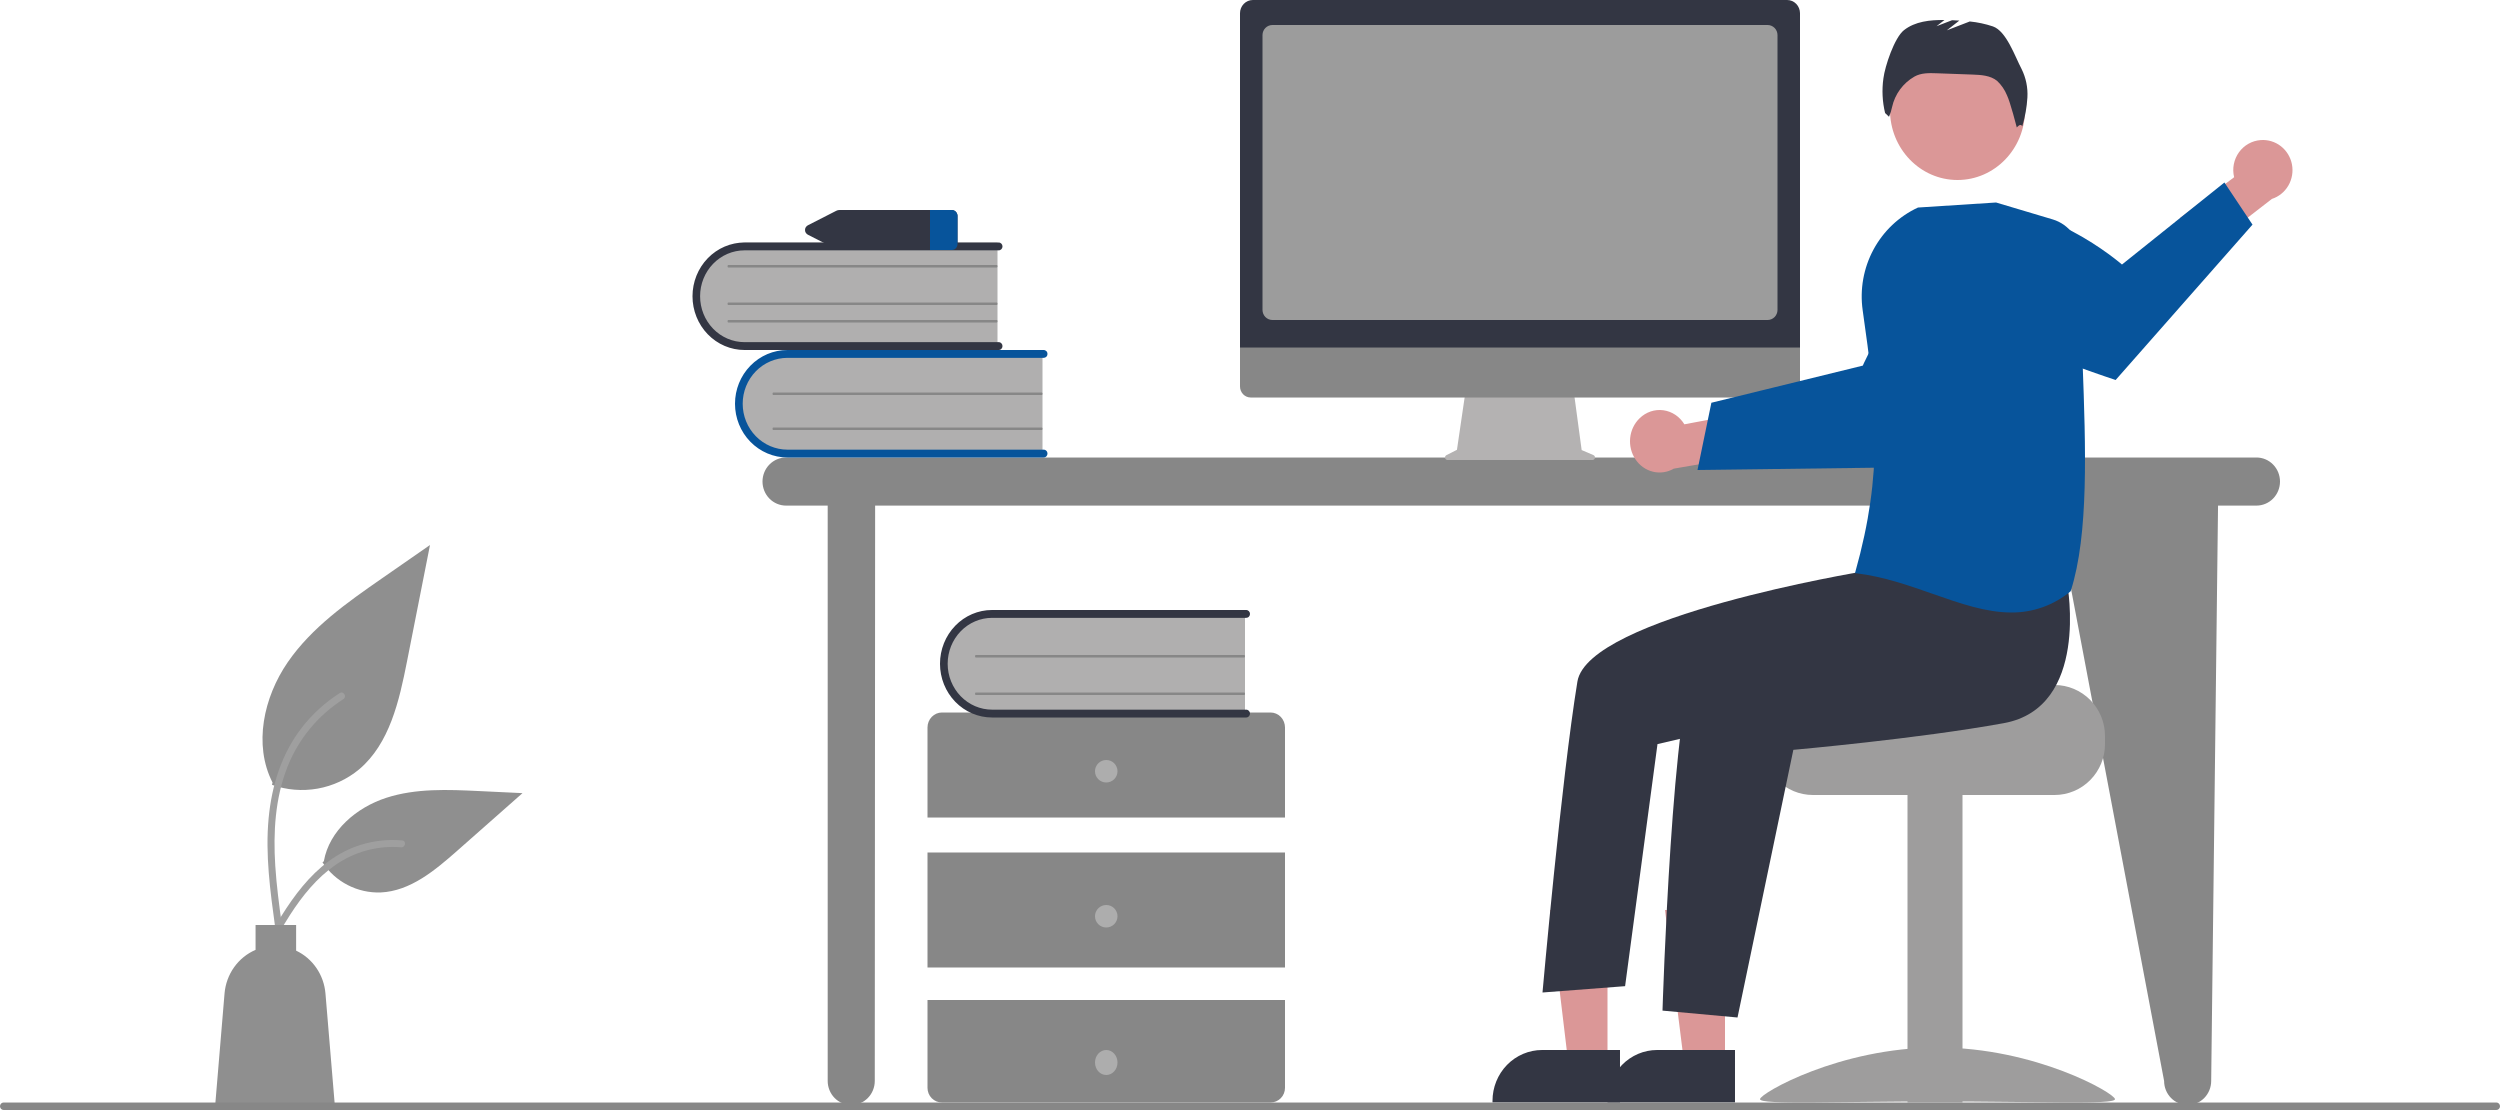
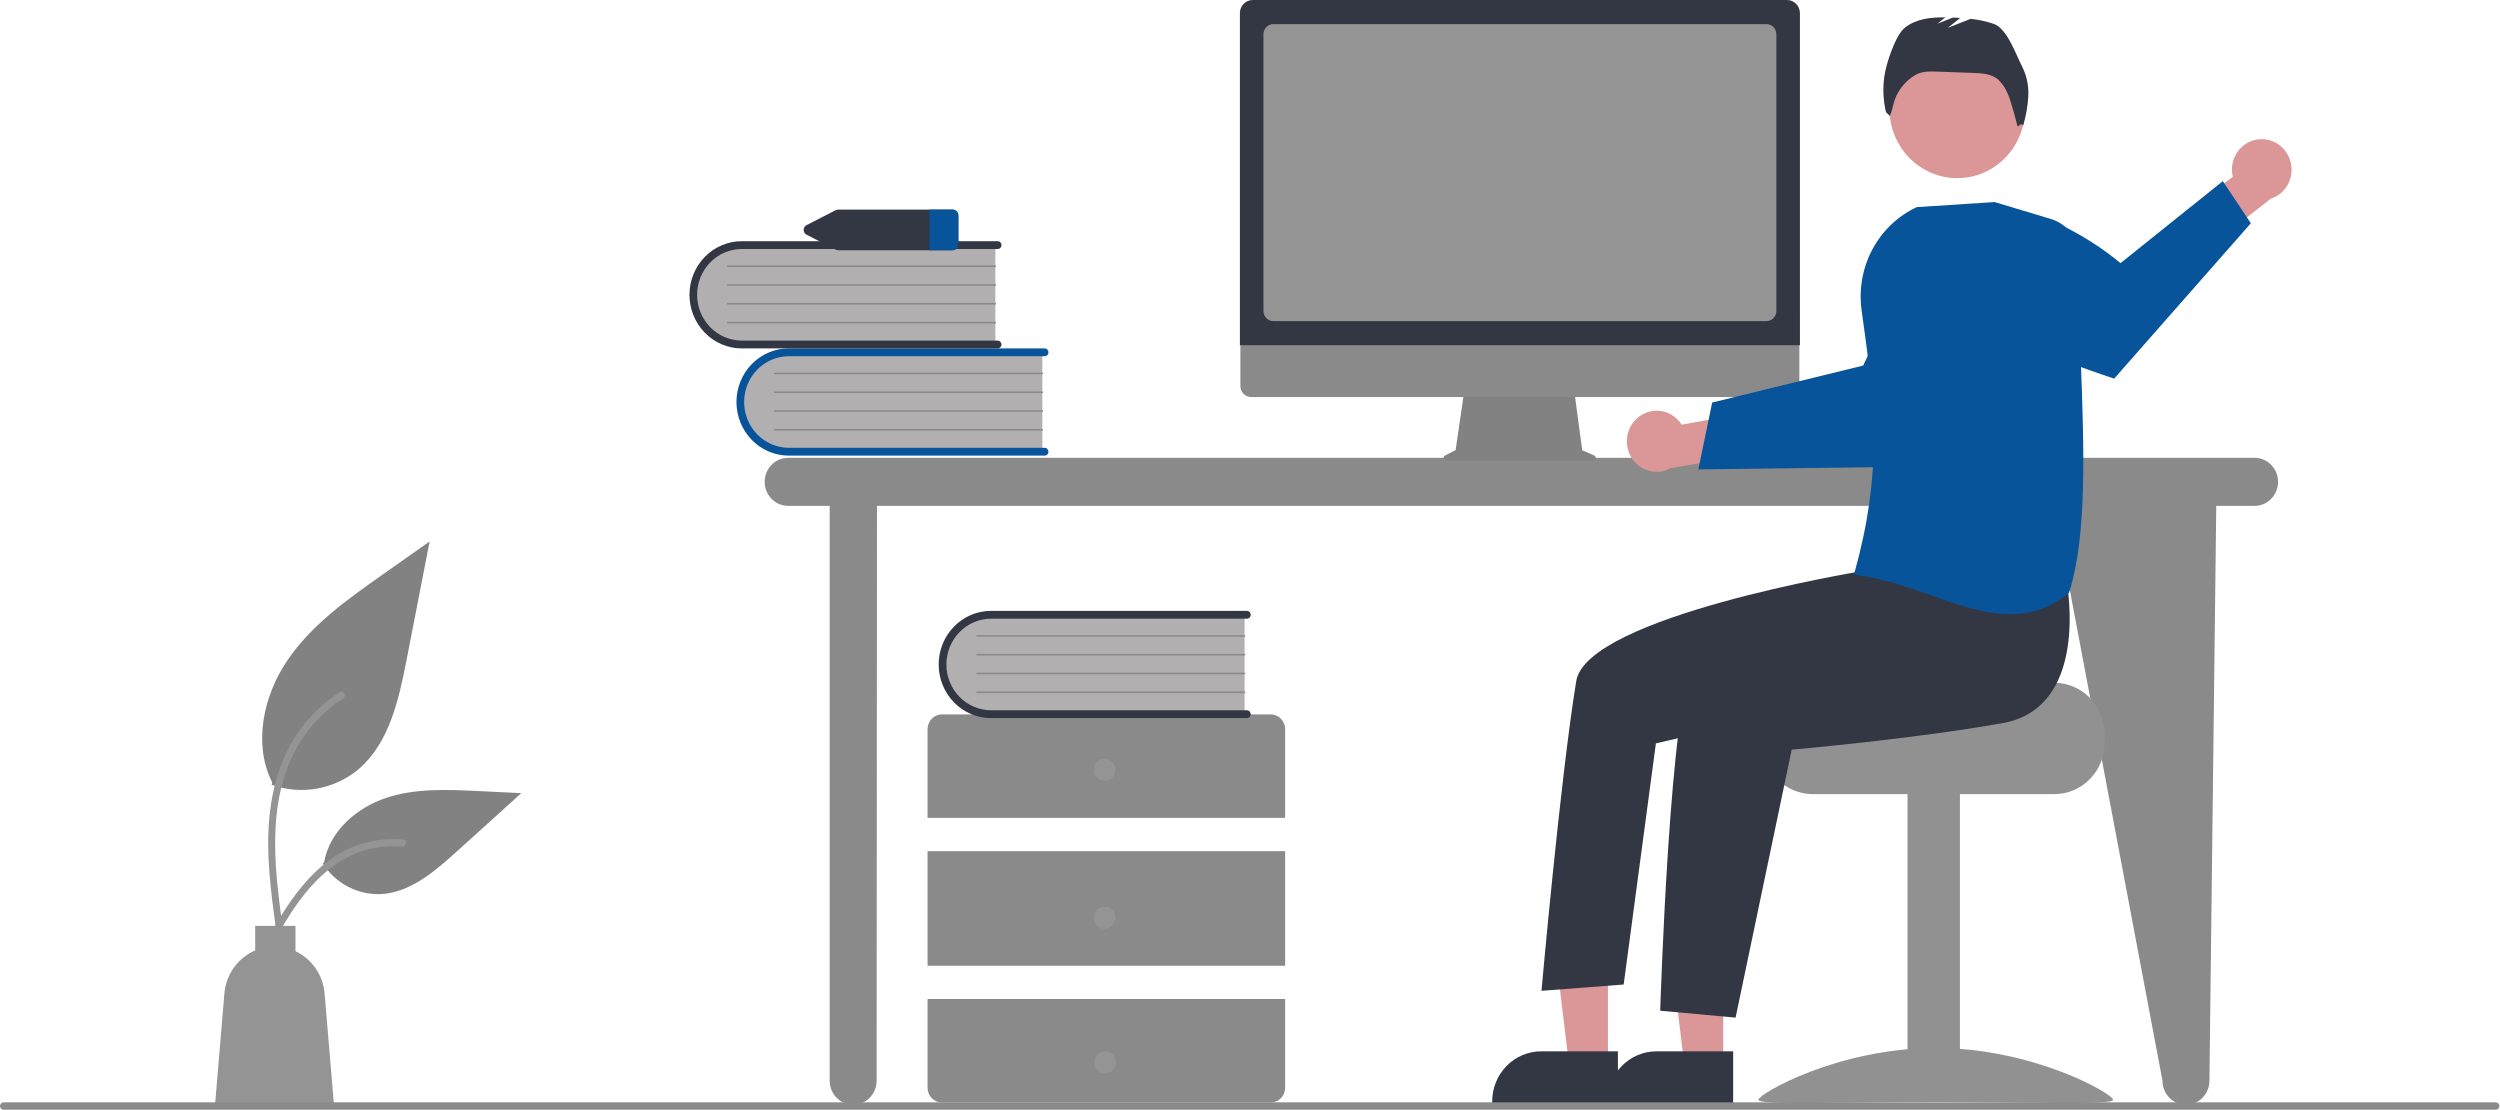
- <svg xmlns="http://www.w3.org/2000/svg" width="1000" height="444" viewBox="0 0 1000 444" fill="none">
-   <path d="M902.583 183H314.416C311.919 183 309.524 184.014 307.758 185.818C305.992 187.622 305 190.069 305 192.62C305 195.171 305.992 197.618 307.758 199.422C309.524 201.226 311.919 202.24 314.416 202.24H331.076V432.38C331.076 434.931 332.069 437.378 333.834 439.182C335.6 440.986 337.995 442 340.493 442C342.99 442 345.385 440.986 347.151 439.182C348.917 437.378 349.909 434.931 349.909 432.38L350.052 202.24H822.116L865.642 432.38C865.642 434.931 866.634 437.378 868.4 439.182C870.166 440.986 872.561 442 875.058 442C877.556 442 879.951 440.986 881.717 439.182C883.483 437.378 884.475 434.931 884.475 432.38L887.215 202.24H902.583C905.081 202.24 907.476 201.226 909.242 199.422C911.008 197.618 912 195.171 912 192.62C912 190.069 911.008 187.622 909.242 185.818C907.476 184.014 905.081 183 902.583 183V183Z" fill="#878787" />
-   <path d="M417 141.012V180.988H316.721C314.093 181.079 311.473 180.653 309.01 179.733C306.546 178.812 304.289 177.417 302.366 175.625C300.443 173.834 298.892 171.682 297.802 169.291C296.712 166.901 296.104 164.32 296.012 161.695C295.921 159.071 296.348 156.453 297.269 153.993C298.19 151.533 299.588 149.279 301.381 147.358C303.175 145.437 305.33 143.889 307.723 142.8C310.116 141.711 312.701 141.103 315.329 141.012C315.793 140.996 316.257 140.996 316.721 141.012L417 141.012Z" fill="#B0AFAF" />
-   <path d="M418.996 181.431C418.996 181.847 418.834 182.246 418.547 182.54C418.26 182.834 417.87 183 417.464 183H314.974C309.41 182.996 304.075 180.729 300.142 176.697C296.209 172.666 294 167.2 294 161.5C294 155.8 296.209 150.334 300.142 146.303C304.075 142.271 309.41 140.004 314.974 140H417.464C417.666 139.999 417.865 140.04 418.051 140.118C418.238 140.197 418.407 140.312 418.55 140.458C418.693 140.604 418.806 140.777 418.883 140.968C418.96 141.159 419 141.363 419 141.569C419 141.776 418.96 141.98 418.883 142.171C418.806 142.362 418.693 142.535 418.55 142.681C418.407 142.826 418.238 142.942 418.051 143.02C417.865 143.099 417.666 143.139 417.464 143.139H314.974C310.225 143.146 305.672 145.084 302.317 148.526C298.961 151.969 297.076 156.635 297.076 161.5C297.076 166.365 298.961 171.031 302.317 174.474C305.672 177.916 310.225 179.854 314.974 179.861H417.464C417.87 179.861 418.26 180.027 418.547 180.321C418.834 180.615 418.996 181.015 418.996 181.431V181.431Z" fill="#07549B" />
-   <path d="M416.696 158H309.308C309.227 158.001 309.149 157.949 309.091 157.856C309.034 157.763 309.001 157.637 309 157.505C308.999 157.372 309.031 157.245 309.087 157.15C309.144 157.056 309.222 157.002 309.303 157H416.696C416.777 157.001 416.854 157.055 416.911 157.148C416.968 157.242 417 157.368 417 157.5C417 157.632 416.968 157.758 416.911 157.852C416.854 157.945 416.777 157.999 416.696 158Z" fill="#878787" />
-   <path d="M416.696 172H309.308C309.227 172.001 309.149 171.949 309.091 171.856C309.034 171.763 309.001 171.637 309 171.505C308.999 171.372 309.031 171.245 309.087 171.15C309.144 171.056 309.222 171.002 309.303 171H416.696C416.777 171.001 416.854 171.055 416.911 171.148C416.968 171.242 417 171.368 417 171.5C417 171.632 416.968 171.758 416.911 171.852C416.854 171.945 416.777 171.999 416.696 172Z" fill="#878787" />
-   <path d="M399 97.013V138.987H299.55C294.286 139.181 289.165 137.155 285.313 133.357C281.462 129.558 279.195 124.296 279.012 118.73C278.829 113.164 280.744 107.749 284.337 103.676C287.93 99.603 292.905 97.206 298.169 97.013C298.629 96.996 299.089 96.996 299.55 97.013H399Z" fill="#B0AFAF" />
-   <path d="M401 138.431C401 138.847 400.84 139.246 400.555 139.54C400.27 139.834 399.883 140 399.48 140H297.819C292.297 140 287.002 137.735 283.098 133.703C279.193 129.671 277 124.202 277 118.5C277 112.798 279.193 107.329 283.098 103.297C287.002 99.265 292.297 97 297.819 97H399.48C399.68 97 399.878 97.041 400.062 97.12C400.246 97.198 400.414 97.314 400.555 97.46C400.696 97.605 400.808 97.778 400.884 97.969C400.961 98.159 401 98.363 401 98.569C401 98.775 400.961 98.98 400.884 99.17C400.808 99.36 400.696 99.533 400.555 99.679C400.414 99.825 400.246 99.94 400.062 100.019C399.878 100.098 399.68 100.139 399.48 100.139H297.819C293.103 100.139 288.581 102.073 285.247 105.517C281.912 108.96 280.039 113.63 280.039 118.5C280.039 123.37 281.912 128.04 285.247 131.483C288.581 134.927 293.103 136.861 297.819 136.861H399.48C399.883 136.862 400.27 137.027 400.555 137.321C400.84 137.615 401 138.014 401 138.431Z" fill="#333643" />
-   <path d="M398.696 107H291.308C291.227 107.001 291.149 106.949 291.091 106.856C291.034 106.763 291.001 106.637 291 106.505C290.999 106.372 291.031 106.245 291.087 106.15C291.144 106.056 291.222 106.002 291.303 106H398.696C398.777 106.001 398.854 106.055 398.911 106.148C398.968 106.242 399 106.368 399 106.5C399 106.632 398.968 106.758 398.911 106.852C398.854 106.945 398.777 106.999 398.696 107V107Z" fill="#878787" />
-   <path d="M398.696 122H291.308C291.227 122.001 291.149 121.949 291.091 121.856C291.034 121.763 291.001 121.637 291 121.505C290.999 121.372 291.031 121.245 291.087 121.15C291.144 121.056 291.222 121.002 291.303 121H398.696C398.777 121.001 398.854 121.055 398.911 121.148C398.968 121.242 399 121.368 399 121.5C399 121.632 398.968 121.758 398.911 121.852C398.854 121.945 398.777 121.999 398.696 122Z" fill="#878787" />
-   <path d="M398.696 129H291.308C291.227 129.001 291.149 128.949 291.091 128.856C291.034 128.763 291.001 128.637 291 128.505C290.999 128.372 291.031 128.245 291.087 128.15C291.144 128.056 291.222 128.002 291.303 128H398.696C398.777 128.001 398.854 128.055 398.911 128.148C398.968 128.242 399 128.368 399 128.5C399 128.632 398.968 128.758 398.911 128.852C398.854 128.945 398.777 128.999 398.696 129V129Z" fill="#878787" />
-   <path d="M514 327V291C514 289.409 513.391 287.883 512.308 286.757C511.224 285.632 509.755 285 508.222 285H376.778C375.245 285 373.776 285.632 372.692 286.757C371.609 287.883 371 289.409 371 291V327H514Z" fill="#878787" />
-   <path d="M514 341H371V387H514V341Z" fill="#878787" />
-   <path d="M371 400V435.143C371 436.696 371.609 438.186 372.692 439.284C373.776 440.383 375.245 441 376.778 441H508.222C509.755 441 511.224 440.383 512.308 439.284C513.391 438.186 514 436.696 514 435.143V400H371Z" fill="#878787" />
-   <path d="M442.5 313C444.985 313 447 310.985 447 308.5C447 306.015 444.985 304 442.5 304C440.015 304 438 306.015 438 308.5C438 310.985 440.015 313 442.5 313Z" fill="#ADADAD" />
-   <path d="M442.5 371C444.985 371 447 368.985 447 366.5C447 364.015 444.985 362 442.5 362C440.015 362 438 364.015 438 366.5C438 368.985 440.015 371 442.5 371Z" fill="#ADADAD" />
-   <path d="M442.5 430C444.985 430 447 427.761 447 425C447 422.239 444.985 420 442.5 420C440.015 420 438 422.239 438 425C438 427.761 440.015 430 442.5 430Z" fill="#ADADAD" />
-   <path d="M498 245.012V284.988H398.539C393.277 285.169 388.159 283.238 384.309 279.621C380.46 276.003 378.195 270.994 378.012 265.696C377.829 260.397 379.742 255.242 383.332 251.363C386.922 247.485 391.894 245.2 397.156 245.012C397.617 244.996 398.078 244.996 398.539 245.012H498Z" fill="#B0AFAF" />
-   <path d="M499.996 285.431C499.996 285.847 499.836 286.246 499.551 286.54C499.266 286.834 498.879 287 498.477 287H396.822C391.302 287.001 386.008 284.739 382.103 280.709C378.199 276.68 376.003 271.214 376 265.513C375.997 259.812 378.186 254.343 382.086 250.309C385.986 246.275 391.277 244.005 396.797 244H498.477C498.676 243.999 498.874 244.04 499.059 244.118C499.244 244.197 499.412 244.312 499.554 244.458C499.695 244.604 499.807 244.777 499.884 244.968C499.961 245.159 500 245.363 500 245.569C500 245.776 499.961 245.98 499.884 246.171C499.807 246.362 499.695 246.535 499.554 246.68C499.412 246.826 499.244 246.942 499.059 247.02C498.874 247.099 498.676 247.139 498.477 247.139H396.822C392.111 247.145 387.595 249.082 384.266 252.525C380.937 255.968 379.067 260.634 379.067 265.5C379.067 270.366 380.937 275.032 384.266 278.475C387.595 281.918 392.111 283.855 396.822 283.861H498.477C498.879 283.861 499.266 284.027 499.551 284.321C499.836 284.615 499.996 285.014 499.996 285.431V285.431Z" fill="#333643" />
-   <path d="M497.696 263H390.308C390.227 263.001 390.149 262.949 390.091 262.856C390.034 262.763 390.001 262.637 390 262.505C389.999 262.372 390.031 262.245 390.087 262.15C390.144 262.056 390.222 262.002 390.303 262H497.696C497.777 262.001 497.854 262.055 497.911 262.148C497.968 262.242 498 262.368 498 262.5C498 262.632 497.968 262.758 497.911 262.852C497.854 262.945 497.777 262.999 497.696 263H497.696Z" fill="#878787" />
-   <path d="M497.696 278H390.308C390.227 278.001 390.149 277.949 390.091 277.856C390.034 277.763 390.001 277.637 390 277.505C389.999 277.372 390.031 277.245 390.087 277.15C390.144 277.056 390.222 277.002 390.303 277H497.696C497.777 277.001 497.854 277.055 497.911 277.148C497.968 277.242 498 277.368 498 277.5C498 277.632 497.968 277.758 497.911 277.852C497.854 277.945 497.777 277.999 497.696 278H497.696Z" fill="#878787" />
-   <path d="M380.521 84.004H335.772C335.347 84.004 334.928 84.103 334.548 84.295L323.253 90.066C322.881 90.228 322.564 90.497 322.342 90.841C322.119 91.185 322 91.588 322 92C322 92.412 322.119 92.815 322.342 93.159C322.564 93.503 322.881 93.772 323.253 93.934L334.548 99.705C334.928 99.897 335.347 99.996 335.772 99.996H380.521C381.138 100.032 381.744 99.819 382.208 99.403C382.672 98.987 382.956 98.401 383 97.772V86.228C382.956 85.599 382.672 85.013 382.208 84.597C381.744 84.181 381.138 83.968 380.521 84.004V84.004Z" fill="#333643" />
-   <path d="M383 86.228V97.772C382.958 98.401 382.683 98.987 382.235 99.403C381.788 99.819 381.203 100.032 380.607 99.996H372V84.004H380.607C381.203 83.968 381.788 84.181 382.235 84.597C382.683 85.013 382.958 85.599 383 86.228V86.228Z" fill="#07549B" />
-   <path d="M108.807 313.94C114.652 316.013 120.929 316.533 127.032 315.448C133.134 314.364 138.857 311.712 143.649 307.748C155.852 297.415 159.678 280.39 162.792 264.626C165.861 249.084 168.931 233.542 172 218L152.721 231.392C138.857 241.023 124.681 250.962 115.082 264.912C105.482 278.862 101.292 297.905 109.005 312.999" fill="#8F8F8F" />
-   <path d="M110.074 370.966C108.101 356.502 106.071 341.853 107.456 327.233C108.685 314.25 112.621 301.569 120.635 291.171C124.889 285.663 130.065 280.943 135.93 277.224C137.46 276.253 138.868 278.692 137.345 279.659C127.196 286.114 119.346 295.645 114.927 306.878C110.046 319.37 109.262 332.987 110.103 346.257C110.612 354.282 111.69 362.255 112.776 370.217C112.862 370.577 112.808 370.956 112.627 371.278C112.445 371.6 112.149 371.841 111.798 371.951C111.439 372.048 111.057 371.999 110.735 371.815C110.412 371.631 110.175 371.326 110.074 370.966L110.074 370.966Z" fill="#9F9F9F" />
-   <path d="M129 344.956C131.525 348.793 134.997 351.915 139.08 354.021C143.163 356.128 147.72 357.148 152.311 356.983C164.112 356.423 173.95 348.19 182.806 340.373L209 317.254L191.664 316.425C179.197 315.829 166.408 315.272 154.533 319.116C142.659 322.959 131.707 332.208 129.536 344.495" fill="#8F8F8F" />
-   <path d="M105.18 379.124C114.444 362.414 125.19 343.843 144.392 337.907C149.731 336.263 155.329 335.673 160.885 336.172C162.636 336.325 162.199 339.077 160.451 338.923C151.138 338.135 141.843 340.642 134.13 346.021C126.709 351.17 120.931 358.329 116.04 365.921C113.044 370.571 110.361 375.418 107.677 380.259C106.819 381.806 104.312 380.689 105.18 379.124L105.18 379.124Z" fill="#9F9F9F" />
-   <path d="M89.815 397.392C90.134 393.595 91.46 389.961 93.648 386.885C95.836 383.809 98.803 381.41 102.225 379.948V370H118.451V380.262C121.705 381.795 124.505 384.188 126.566 387.198C128.628 390.207 129.876 393.724 130.185 397.392L134 443H86L89.815 397.392Z" fill="#8F8F8F" />
-   <path d="M637.386 182.043L632.664 180.025L629.425 156H586.29L582.779 179.927L578.554 182.071C578.352 182.174 578.19 182.343 578.095 182.55C577.999 182.758 577.975 182.993 578.027 183.216C578.079 183.439 578.203 183.638 578.381 183.78C578.558 183.923 578.777 184 579.003 184H636.997C637.228 184 637.453 183.919 637.632 183.77C637.811 183.621 637.934 183.414 637.98 183.183C638.026 182.953 637.992 182.713 637.884 182.506C637.775 182.298 637.599 182.135 637.386 182.043V182.043Z" fill="#B4B2B2" />
-   <path d="M715.741 159H500.26C499.129 158.997 498.046 158.529 497.247 157.698C496.448 156.866 496 155.74 496 154.565V123H720V154.565C720 155.74 719.552 156.866 718.753 157.698C717.954 158.529 716.871 158.997 715.741 159V159Z" fill="#878787" />
-   <path d="M720 139H496V5.292C496.002 3.889 496.543 2.544 497.506 1.552C498.469 0.56 499.775 0.002 501.137 0H714.863C716.225 0.002 717.531 0.56 718.494 1.552C719.457 2.544 719.998 3.889 720 5.292L720 139Z" fill="#333643" />
-   <path d="M707.024 128H508.976C507.922 127.999 506.911 127.574 506.166 126.82C505.42 126.065 505.001 125.042 505 123.974V14.026C505.001 12.959 505.42 11.935 506.166 11.181C506.911 10.426 507.922 10.001 508.976 10H707.024C708.078 10.001 709.089 10.426 709.834 11.181C710.58 11.935 710.999 12.959 711 14.026V123.974C710.999 125.042 710.58 126.065 709.834 126.82C709.089 127.574 708.078 127.999 707.024 128V128Z" fill="#9C9C9C" />
-   <path d="M655.859 167.295C657.122 166.064 658.626 165.139 660.264 164.588C661.903 164.036 663.636 163.87 665.342 164.101C667.047 164.333 668.684 164.956 670.137 165.928C671.59 166.899 672.823 168.195 673.75 169.724L700.218 164.758L707 180.995L669.529 187.454C666.993 188.927 664.032 189.367 661.208 188.69C658.385 188.013 655.894 186.267 654.209 183.782C652.524 181.297 651.761 178.247 652.065 175.208C652.369 172.169 653.719 169.354 655.859 167.295V167.295Z" fill="#DB9797" />
-   <path d="M679 188L706.892 187.643L710.423 187.594L767.171 186.861C767.171 186.861 782.581 171.78 796 156.254L794.119 142.299C792.285 128.604 785.662 116.06 775.484 107C756.265 120.173 745.12 146.247 745.12 146.247L709.934 154.88L706.414 155.743L684.551 161.102L679 188Z" fill="#07549B" />
-   <path d="M821.835 274H769.878C769.878 276.249 713.083 278.074 713.083 278.074C711.83 279.027 710.688 280.12 709.679 281.333C706.647 284.986 704.99 289.603 705 294.37V297.63C705.002 303.032 707.127 308.212 710.908 312.032C714.69 315.851 719.818 317.998 725.165 318H821.835C827.182 317.995 832.308 315.848 836.089 312.028C839.869 308.209 841.995 303.031 842 297.63V294.37C841.993 288.97 839.866 283.793 836.086 279.975C832.305 276.156 827.181 274.008 821.835 274V274Z" fill="#9E9D9D" />
-   <path d="M785 317H763V441H785V317Z" fill="#9E9D9D" />
-   <path d="M704 439.674C704 441.989 735.788 440.569 775 440.569C814.212 440.569 846 441.989 846 439.674C846 437.359 814.212 419 775 419C735.788 419 704 437.359 704 439.674Z" fill="#9E9D9D" />
-   <path d="M689.998 426L673.736 425.999L666 364L690 364.001L689.998 426Z" fill="#DB9797" />
-   <path d="M693.999 441L643 440.998V440.337C643 434.943 645.092 429.771 648.814 425.957C652.537 422.143 657.586 420 662.85 420H662.851L694 420.001L693.999 441Z" fill="#333643" />
-   <path d="M642.998 426L627.414 425.999L620 364L643 364.001L642.998 426Z" fill="#DB9797" />
-   <path d="M647.999 441L597 440.998V440.337C597 434.943 599.092 429.771 602.814 425.957C606.537 422.143 611.586 420 616.85 420H616.851L648 420.001L647.999 441Z" fill="#333643" />
-   <path d="M783 72C797.912 72 810 59.464 810 44C810 28.536 797.912 16 783 16C768.088 16 756 28.536 756 44C756 59.464 768.088 72 783 72Z" fill="#DB9797" />
-   <path d="M826.925 233.797C826.925 233.797 835.98 282.997 801.527 289.262C767.074 295.528 717.339 299.931 717.339 299.931L695.005 407L665 404.247C665 404.247 668.991 275.36 678.804 265.277C688.618 255.193 750.644 225 750.644 225L826.925 233.797Z" fill="#333643" />
-   <path d="M760.306 213L745.088 228.607C745.088 228.607 635.199 246.701 630.96 272.647C624.56 311.819 617 397 617 397L650.039 394.467L662.995 297.639L715.857 285.347L776 251.841L760.306 213Z" fill="#333643" />
-   <path d="M808.645 27.626C805.968 22.552 802.567 12.441 797.164 10.565C794.163 9.566 791.062 8.902 787.917 8.586L778.733 12.134L783.731 8.229C782.758 8.171 781.786 8.124 780.814 8.087L774.617 10.481L777.787 8.004C772.011 7.944 766.048 8.548 761.572 12.08C757.756 15.092 753.975 26.5 753.364 31.336C752.71 35.962 752.939 40.671 754.038 45.212L755.607 46.71C756.156 45.446 756.569 44.126 756.838 42.774C757.401 40.247 758.481 37.865 760.011 35.78C761.54 33.696 763.485 31.954 765.722 30.667L765.807 30.618C768.439 29.13 771.633 29.199 774.651 29.308L788.985 29.826C792.434 29.951 796.147 30.17 798.836 32.343C800.545 33.946 801.888 35.901 802.775 38.075C804.111 40.783 806.721 51 806.721 51C806.721 51 808.198 49.072 808.906 50.507C810.042 46.762 810.732 42.895 810.963 38.987C811.188 35.062 810.39 31.145 808.645 27.626V27.626Z" fill="#333643" />
-   <path d="M904.308 56.032C902.591 56.147 900.919 56.645 899.41 57.49C897.902 58.335 896.594 59.507 895.578 60.924C894.562 62.34 893.863 63.967 893.53 65.689C893.197 67.41 893.239 69.186 893.652 70.889L872 87.172L878.497 103L908.756 79.567C911.518 78.67 913.86 76.772 915.34 74.232C916.82 71.692 917.334 68.686 916.786 65.785C916.238 62.884 914.665 60.289 912.365 58.491C910.065 56.693 907.198 55.818 904.308 56.032V56.032Z" fill="#DB9797" />
-   <path d="M901 89.85L846.256 152C846.256 152 820.077 143.433 799.83 134.145L790.734 105.588C788.622 98.963 787.721 91.997 788.075 85.038C816.143 77.404 848.789 105.811 848.789 105.811L889.767 73L901 89.85Z" fill="#07549B" />
-   <path d="M773.274 237.604C763.493 234.174 753.378 230.627 742.469 229.296L742 229.238L742.129 228.778C753.423 188.526 750.604 162.777 745.07 124.098C743.893 115.755 745.405 107.249 749.381 99.851C753.357 92.452 759.584 86.557 767.131 83.045L767.198 83.014L798.357 81.004L798.428 81L821.09 87.766C824.35 88.746 827.203 90.784 829.213 93.569C831.222 96.353 832.277 99.729 832.216 103.179C831.97 115.9 832.491 130.101 833.042 145.136C834.279 178.867 835.558 213.746 828.302 236.377L828.264 236.496L828.167 236.573C821.496 242.088 813.139 245.068 804.536 244.999C794.365 244.999 783.984 241.359 773.274 237.604Z" fill="#07549B" />
-   <path d="M998.555 444H1.445C1.062 444 0.694 443.842 0.423 443.561C0.152 443.279 0 442.898 0 442.5C0 442.102 0.152 441.721 0.423 441.439C0.694 441.158 1.062 441 1.445 441H998.555C998.938 441 999.306 441.158 999.577 441.439C999.848 441.721 1000 442.102 1000 442.5C1000 442.898 999.848 443.279 999.577 443.561C999.306 443.842 998.938 444 998.555 444Z" fill="#878787" />
+ <svg xmlns="http://www.w3.org/2000/svg" width="1025" height="455" viewBox="0 0 1025 455" fill="none">
+   <path d="M924.377 187.701H323.136C320.583 187.701 318.135 188.739 316.33 190.587C314.525 192.434 313.51 194.94 313.51 197.553C313.51 200.166 314.525 202.672 316.33 204.519C318.135 206.367 320.583 207.405 323.136 207.405H340.167V443.095C340.167 445.708 341.181 448.214 342.986 450.061C344.791 451.909 347.239 452.947 349.792 452.947C352.345 452.947 354.794 451.909 356.599 450.061C358.404 448.214 359.418 445.708 359.418 443.095L359.564 207.405H842.121L886.614 443.095C886.614 445.708 887.628 448.214 889.434 450.061C891.239 451.909 893.687 452.947 896.24 452.947C898.793 452.947 901.241 451.909 903.047 450.061C904.852 448.214 905.866 445.708 905.866 443.095L908.666 207.405H924.377C926.93 207.405 929.378 206.367 931.183 204.519C932.989 202.672 934.003 200.166 934.003 197.553C934.003 194.94 932.989 192.434 931.183 190.587C929.378 188.739 926.93 187.701 924.377 187.701V187.701Z" fill="#8A8A8A" />
+   <path d="M427.353 143.802V185.522H325.228C322.552 185.618 319.883 185.173 317.375 184.212C314.866 183.252 312.567 181.795 310.609 179.926C308.65 178.056 307.071 175.81 305.961 173.316C304.85 170.821 304.231 168.127 304.138 165.388C304.045 162.648 304.48 159.917 305.418 157.35C306.356 154.782 307.779 152.429 309.606 150.425C311.433 148.42 313.627 146.804 316.064 145.668C318.502 144.531 321.134 143.897 323.81 143.802C324.283 143.785 324.755 143.785 325.228 143.802L427.353 143.802Z" fill="#B1AFAF" />
+   <path d="M429.862 185.201C429.862 185.627 429.696 186.035 429.403 186.336C429.109 186.637 428.71 186.806 428.294 186.806H323.409C317.715 186.802 312.256 184.484 308.231 180.362C304.206 176.239 301.945 170.65 301.945 164.822C301.945 158.995 304.206 153.405 308.231 149.283C312.256 145.161 317.715 142.843 323.409 142.839H428.294C428.5 142.838 428.705 142.879 428.895 142.96C429.086 143.04 429.259 143.158 429.405 143.307C429.551 143.456 429.667 143.634 429.746 143.828C429.825 144.023 429.866 144.232 429.866 144.444C429.866 144.655 429.825 144.864 429.746 145.059C429.667 145.254 429.551 145.431 429.405 145.58C429.259 145.729 429.086 145.847 428.895 145.927C428.705 146.008 428.5 146.049 428.294 146.048H323.409C318.549 146.056 313.89 148.037 310.456 151.557C307.022 155.077 305.094 159.848 305.094 164.822C305.094 169.797 307.022 174.568 310.456 178.088C313.89 181.608 318.549 183.589 323.409 183.597H428.294C428.71 183.597 429.109 183.766 429.403 184.067C429.696 184.368 429.862 184.776 429.862 185.201V185.201Z" fill="#07549B" />
+   <path d="M427.353 153.43H317.608C317.525 153.43 317.445 153.397 317.386 153.338C317.327 153.278 317.294 153.197 317.293 153.112C317.292 153.027 317.324 152.945 317.382 152.885C317.44 152.824 317.519 152.789 317.602 152.788H427.353C427.436 152.789 427.515 152.823 427.573 152.883C427.631 152.943 427.664 153.024 427.664 153.109C427.664 153.194 427.631 153.275 427.573 153.335C427.515 153.395 427.436 153.429 427.353 153.43Z" fill="#8A8A8A" />
+   <path d="M427.353 161.132H317.608C317.525 161.132 317.445 161.099 317.386 161.039C317.327 160.98 317.294 160.899 317.293 160.814C317.292 160.729 317.324 160.647 317.382 160.587C317.44 160.526 317.519 160.491 317.602 160.49H427.353C427.436 160.491 427.515 160.525 427.573 160.585C427.631 160.645 427.664 160.726 427.664 160.811C427.664 160.895 427.631 160.977 427.573 161.037C427.515 161.097 427.436 161.131 427.353 161.132Z" fill="#8A8A8A" />
+   <path d="M427.353 168.834H317.608C317.525 168.835 317.445 168.801 317.386 168.742C317.327 168.682 317.294 168.601 317.293 168.516C317.292 168.431 317.324 168.35 317.382 168.289C317.44 168.228 317.519 168.193 317.602 168.192H427.353C427.436 168.193 427.515 168.227 427.573 168.288C427.631 168.348 427.664 168.429 427.664 168.513C427.664 168.598 427.631 168.679 427.573 168.739C427.515 168.799 427.436 168.833 427.353 168.834Z" fill="#8A8A8A" />
+   <path d="M427.353 176.536H317.608C317.525 176.537 317.445 176.504 317.386 176.444C317.327 176.384 317.294 176.303 317.293 176.218C317.292 176.133 317.324 176.052 317.382 175.991C317.44 175.93 317.519 175.896 317.602 175.895H427.353C427.436 175.895 427.515 175.93 427.573 175.99C427.631 176.05 427.664 176.131 427.664 176.215C427.664 176.3 427.631 176.381 427.573 176.441C427.515 176.501 427.436 176.535 427.353 176.536Z" fill="#8A8A8A" />
+   <path d="M408.102 99.847V141.567H305.976C300.571 141.76 295.312 139.747 291.357 135.971C287.402 132.195 285.074 126.965 284.886 121.433C284.698 115.9 286.665 110.518 290.354 106.47C294.044 102.422 299.153 100.039 304.558 99.847C305.031 99.83 305.504 99.83 305.976 99.847H408.102Z" fill="#B1AFAF" />
+   <path d="M410.61 141.246C410.61 141.672 410.445 142.08 410.151 142.381C409.857 142.682 409.458 142.851 409.043 142.851H304.157C298.461 142.851 292.998 140.535 288.97 136.412C284.942 132.289 282.679 126.698 282.679 120.868C282.679 115.037 284.942 109.446 288.97 105.323C292.998 101.2 298.461 98.884 304.157 98.884H409.043C409.248 98.884 409.452 98.925 409.642 99.006C409.833 99.087 410.006 99.205 410.151 99.354C410.297 99.503 410.412 99.68 410.491 99.875C410.57 100.069 410.61 100.278 410.61 100.489C410.61 100.699 410.57 100.908 410.491 101.103C410.412 101.297 410.297 101.474 410.151 101.623C410.006 101.772 409.833 101.89 409.642 101.971C409.452 102.052 409.248 102.093 409.043 102.093H304.157C299.293 102.093 294.627 104.071 291.187 107.592C287.747 111.113 285.814 115.888 285.814 120.868C285.814 125.847 287.747 130.622 291.187 134.143C294.627 137.664 299.293 139.642 304.157 139.642H409.043C409.458 139.642 409.857 139.811 410.151 140.112C410.445 140.413 410.61 140.821 410.61 141.246Z" fill="#333643" />
+   <path d="M408.102 109.475H298.357C298.274 109.475 298.194 109.442 298.135 109.382C298.076 109.323 298.042 109.242 298.041 109.157C298.041 109.072 298.073 108.99 298.131 108.929C298.189 108.869 298.268 108.834 298.351 108.833H408.102C408.184 108.834 408.263 108.868 408.321 108.928C408.38 108.988 408.412 109.069 408.412 109.154C408.412 109.238 408.38 109.319 408.321 109.379C408.263 109.44 408.184 109.474 408.102 109.475V109.475Z" fill="#8A8A8A" />
+   <path d="M408.102 117.177H298.357C298.274 117.177 298.194 117.144 298.135 117.085C298.076 117.025 298.042 116.944 298.041 116.859C298.041 116.774 298.073 116.692 298.131 116.632C298.189 116.571 298.268 116.536 298.351 116.535H408.102C408.184 116.536 408.263 116.57 408.321 116.63C408.38 116.69 408.412 116.772 408.412 116.856C408.412 116.941 408.38 117.022 408.321 117.082C408.263 117.142 408.184 117.176 408.102 117.177Z" fill="#8A8A8A" />
+   <path d="M408.102 124.879H298.357C298.274 124.88 298.194 124.846 298.135 124.787C298.076 124.727 298.042 124.646 298.041 124.561C298.041 124.476 298.073 124.395 298.131 124.334C298.189 124.273 298.268 124.238 298.351 124.237H408.102C408.184 124.238 408.263 124.272 408.321 124.332C408.38 124.393 408.412 124.474 408.412 124.558C408.412 124.643 408.38 124.724 408.321 124.784C408.263 124.844 408.184 124.878 408.102 124.879Z" fill="#8A8A8A" />
+   <path d="M408.102 132.581H298.357C298.274 132.581 298.194 132.548 298.135 132.489C298.076 132.429 298.042 132.348 298.041 132.263C298.041 132.178 298.073 132.096 298.131 132.036C298.189 131.975 298.268 131.94 298.351 131.939H408.102C408.184 131.94 408.263 131.974 408.321 132.034C408.38 132.094 408.412 132.176 408.412 132.26C408.412 132.345 408.38 132.426 408.321 132.486C408.263 132.546 408.184 132.58 408.102 132.581V132.581Z" fill="#8A8A8A" />
+   <path d="M526.905 335.332V298.956C526.905 297.348 526.281 295.806 525.17 294.669C524.059 293.532 522.552 292.893 520.981 292.893H386.22C384.649 292.893 383.143 293.532 382.032 294.669C380.921 295.806 380.297 297.348 380.297 298.956V335.332H526.905Z" fill="#8A8A8A" />
+   <path d="M526.905 348.973H380.297V395.96H526.905V348.973Z" fill="#8A8A8A" />
+   <path d="M380.297 409.601V445.978C380.297 447.585 380.921 449.128 382.032 450.264C383.143 451.401 384.649 452.04 386.22 452.04H520.981C522.552 452.04 524.059 451.401 525.17 450.264C526.281 449.128 526.905 447.585 526.905 445.978V409.601H380.297Z" fill="#8A8A8A" />
+   <path d="M452.86 320.175C455.314 320.175 457.303 318.139 457.303 315.628C457.303 313.117 455.314 311.081 452.86 311.081C450.407 311.081 448.417 313.117 448.417 315.628C448.417 318.139 450.407 320.175 452.86 320.175Z" fill="#949494" />
+   <path d="M452.86 380.803C455.314 380.803 457.303 378.767 457.303 376.256C457.303 373.744 455.314 371.708 452.86 371.708C450.407 371.708 448.417 373.744 448.417 376.256C448.417 378.767 450.407 380.803 452.86 380.803Z" fill="#949494" />
+   <path d="M453.098 440.147C455.552 440.147 457.541 438.111 457.541 435.6C457.541 433.088 455.552 431.052 453.098 431.052C450.645 431.052 448.656 433.088 448.656 435.6C448.656 438.111 450.645 440.147 453.098 440.147Z" fill="#949494" />
+   <path d="M510.283 251.416V293.136H408.158C402.755 293.325 397.499 291.31 393.547 287.535C389.595 283.759 387.269 278.532 387.081 273.002C386.893 267.472 388.858 262.092 392.544 258.044C396.23 253.997 401.335 251.612 406.738 251.416C407.211 251.399 407.684 251.399 408.158 251.416H510.283Z" fill="#B1AFAF" />
+   <path d="M512.792 292.816C512.792 293.241 512.627 293.649 512.333 293.95C512.039 294.251 511.64 294.42 511.224 294.42H406.339C400.644 294.422 395.181 292.108 391.152 287.988C387.124 283.868 384.858 278.279 384.855 272.45C384.852 266.621 387.11 261.029 391.134 256.904C395.158 252.779 400.618 250.459 406.313 250.453H511.224C511.43 250.453 511.635 250.494 511.825 250.574C512.016 250.654 512.189 250.773 512.335 250.922C512.481 251.071 512.597 251.248 512.676 251.443C512.755 251.638 512.796 251.847 512.796 252.058C512.796 252.269 512.755 252.478 512.676 252.673C512.597 252.868 512.481 253.045 512.335 253.194C512.189 253.343 512.016 253.461 511.825 253.541C511.635 253.622 511.43 253.663 511.224 253.662H406.339C401.478 253.669 396.819 255.65 393.384 259.17C389.949 262.69 388.02 267.462 388.02 272.437C388.02 277.412 389.949 282.183 393.384 285.703C396.819 289.223 401.478 291.204 406.339 291.211H511.224C511.64 291.211 512.039 291.38 512.333 291.681C512.627 291.982 512.792 292.39 512.792 292.816V292.816Z" fill="#333643" />
+   <path d="M510.283 261.044H400.538C400.455 261.044 400.375 261.011 400.316 260.951C400.257 260.892 400.223 260.811 400.223 260.726C400.222 260.641 400.254 260.559 400.312 260.498C400.37 260.438 400.449 260.403 400.532 260.402H510.283C510.366 260.403 510.445 260.437 510.503 260.497C510.561 260.557 510.594 260.638 510.594 260.723C510.594 260.807 510.561 260.888 510.503 260.949C510.445 261.009 510.366 261.043 510.283 261.044H510.283Z" fill="#8A8A8A" />
+   <path d="M510.283 268.746H400.538C400.455 268.747 400.375 268.713 400.316 268.654C400.257 268.594 400.223 268.513 400.223 268.428C400.222 268.343 400.254 268.262 400.312 268.201C400.37 268.14 400.449 268.105 400.532 268.104H510.283C510.366 268.105 510.445 268.139 510.503 268.199C510.561 268.259 510.594 268.341 510.594 268.425C510.594 268.51 510.561 268.591 510.503 268.651C510.445 268.711 510.366 268.745 510.283 268.746H510.283Z" fill="#8A8A8A" />
+   <path d="M510.283 276.448H400.538C400.455 276.449 400.375 276.416 400.316 276.356C400.257 276.297 400.223 276.215 400.223 276.13C400.222 276.046 400.254 275.964 400.312 275.903C400.37 275.842 400.449 275.808 400.532 275.807H510.283C510.366 275.807 510.445 275.842 510.503 275.902C510.561 275.962 510.594 276.043 510.594 276.128C510.594 276.212 510.561 276.293 510.503 276.353C510.445 276.413 510.366 276.448 510.283 276.448H510.283Z" fill="#8A8A8A" />
+   <path d="M510.283 284.151H400.538C400.455 284.151 400.375 284.118 400.316 284.058C400.257 283.999 400.223 283.918 400.223 283.833C400.222 283.748 400.254 283.666 400.312 283.605C400.37 283.545 400.449 283.51 400.532 283.509H510.283C510.366 283.51 510.445 283.544 510.503 283.604C510.561 283.664 510.594 283.745 510.594 283.83C510.594 283.914 510.561 283.995 510.503 284.056C510.445 284.116 510.366 284.15 510.283 284.151H510.283Z" fill="#8A8A8A" />
+   <path d="M390.342 85.929H343.813C343.371 85.929 342.936 86.032 342.54 86.232L330.796 92.249C330.409 92.418 330.08 92.698 329.848 93.057C329.616 93.415 329.493 93.835 329.493 94.265C329.493 94.695 329.616 95.115 329.848 95.474C330.08 95.832 330.409 96.113 330.796 96.281L342.54 102.298C342.936 102.498 343.371 102.602 343.813 102.602H390.342C390.983 102.639 391.613 102.417 392.096 101.983C392.578 101.549 392.874 100.938 392.919 100.282V88.248C392.874 87.592 392.578 86.981 392.096 86.547C391.613 86.113 390.983 85.891 390.342 85.929V85.929Z" fill="#333643" />
+   <path d="M392.919 88.248V100.283C392.874 100.938 392.578 101.549 392.096 101.983C391.613 102.417 390.983 102.64 390.342 102.602H381.072V85.929H390.342C390.983 85.891 391.613 86.113 392.096 86.547C392.578 86.981 392.874 87.592 392.919 88.248V88.248Z" fill="#07549B" />
+   <path d="M111.384 321.741C117.375 323.896 123.808 324.436 130.063 323.309C136.317 322.181 142.182 319.424 147.093 315.303C159.601 304.558 163.522 286.857 166.713 270.466C169.859 254.306 173.004 238.146 176.15 221.986L156.392 235.911C142.183 245.925 127.654 256.259 117.815 270.764C107.977 285.268 103.683 305.068 111.587 320.763" fill="#828282" />
+   <path d="M113.073 380.436C111.073 365.527 109.017 350.426 110.419 335.357C111.665 321.975 115.654 308.903 123.776 298.186C128.087 292.508 133.332 287.643 139.276 283.81C140.826 282.808 142.253 285.323 140.71 286.32C130.424 292.973 122.469 302.797 117.991 314.376C113.045 327.252 112.25 341.288 113.103 354.967C113.618 363.239 114.711 371.456 115.811 379.663C115.898 380.034 115.844 380.425 115.66 380.757C115.476 381.089 115.176 381.337 114.82 381.451C114.457 381.551 114.07 381.501 113.743 381.311C113.416 381.121 113.175 380.806 113.073 380.436L113.073 380.436Z" fill="#949494" />
+   <path d="M132.335 354.054C134.904 358.051 138.436 361.304 142.591 363.498C146.745 365.692 151.381 366.755 156.053 366.583C168.06 366 178.07 357.423 187.08 349.28L213.732 325.196L196.093 324.332C183.408 323.711 170.396 323.131 158.314 327.135C146.232 331.138 135.089 340.774 132.88 353.574" fill="#828282" />
+   <path d="M107.421 389.007C117.047 371.575 128.211 352.201 148.161 346.009C153.708 344.294 159.524 343.679 165.296 344.198C167.116 344.359 166.661 347.229 164.845 347.069C155.169 346.247 145.512 348.862 137.5 354.474C129.789 359.845 123.786 367.314 118.704 375.233C115.592 380.084 112.804 385.141 110.016 390.191C109.124 391.805 106.52 390.64 107.421 389.007L107.421 389.007Z" fill="#949494" />
+   <path d="M91.999 407.355C92.323 403.509 93.672 399.827 95.9 396.711C98.127 393.596 101.147 391.165 104.63 389.685V379.607H121.144V390.002C124.456 391.556 127.307 393.98 129.405 397.028C131.503 400.077 132.774 403.64 133.088 407.355L136.971 453.556H88.116L91.999 407.355Z" fill="#949494" />
+   <path d="M653.624 186.754L648.711 184.637L645.341 159.43H600.462L596.809 184.534L592.414 186.783C592.203 186.891 592.035 187.068 591.935 187.286C591.835 187.504 591.811 187.75 591.865 187.984C591.919 188.218 592.048 188.427 592.233 188.576C592.417 188.725 592.645 188.807 592.88 188.807H653.219C653.46 188.807 653.694 188.721 653.88 188.565C654.067 188.409 654.195 188.192 654.242 187.95C654.29 187.708 654.255 187.457 654.142 187.239C654.029 187.021 653.846 186.85 653.624 186.754V186.754Z" fill="#828282" />
+   <path d="M733.378 162.784H512.918C511.761 162.781 510.653 162.309 509.836 161.471C509.019 160.633 508.56 159.497 508.56 158.314V126.495H737.736V158.314C737.736 159.497 737.277 160.633 736.46 161.471C735.643 162.309 734.535 162.781 733.378 162.784V162.784Z" fill="#8A8A8A" />
+   <path d="M737.966 141.533H508.359V5.389C508.36 3.96 508.915 2.59 509.903 1.58C510.89 0.57 512.228 0.002 513.624 0H732.701C734.097 0.002 735.435 0.57 736.422 1.58C737.409 2.59 737.965 3.96 737.966 5.389L737.966 141.533Z" fill="#333643" />
+   <path d="M724.253 131.652H522.072C520.996 131.651 519.964 131.212 519.203 130.434C518.442 129.655 518.014 128.599 518.013 127.497V14.036C518.014 12.934 518.442 11.878 519.203 11.099C519.964 10.32 520.996 9.882 522.072 9.881H724.253C725.329 9.882 726.361 10.32 727.122 11.099C727.883 11.878 728.311 12.934 728.312 14.036V127.497C728.311 128.599 727.883 129.655 727.122 130.434C726.361 131.212 725.329 131.651 724.253 131.652V131.652Z" fill="#949494" />
+   <path d="M671.001 171.687C672.307 170.453 673.86 169.527 675.553 168.974C677.246 168.421 679.037 168.254 680.799 168.486C682.562 168.718 684.253 169.343 685.754 170.317C687.255 171.29 688.529 172.588 689.487 174.12L716.835 169.144L723.842 185.416L685.126 191.888C682.505 193.364 679.446 193.805 676.528 193.127C673.611 192.449 671.038 190.699 669.297 188.209C667.556 185.719 666.768 182.661 667.082 179.616C667.396 176.571 668.791 173.75 671.001 171.687V171.687Z" fill="#DB9797" />
+   <path d="M696.321 192.463L724.831 192.1L728.44 192.05L786.445 191.302C786.445 191.302 802.197 175.921 815.913 160.086L813.99 145.854C812.115 131.887 805.345 119.093 794.942 109.853C775.297 123.288 763.905 149.88 763.905 149.88L727.94 158.684L724.342 159.565L701.995 165.031L696.321 192.463Z" fill="#07549B" />
+   <path d="M842.268 279.938H789.05C789.05 282.272 730.876 284.166 730.876 284.166C729.592 285.155 728.423 286.289 727.389 287.548C724.284 291.339 722.587 296.131 722.597 301.078V304.46C722.599 310.066 724.776 315.442 728.649 319.406C732.522 323.37 737.774 325.598 743.252 325.6H842.268C847.744 325.595 852.995 323.367 856.867 319.403C860.74 315.44 862.918 310.065 862.922 304.46V301.078C862.915 295.473 860.736 290.101 856.864 286.138C852.993 282.175 847.743 279.946 842.268 279.938V279.938Z" fill="#919191" />
+   <path d="M803.568 324.76H782.087V451.663H803.568V324.76Z" fill="#919191" />
+   <path d="M720.949 450.891C720.949 453.266 753.5 451.81 793.653 451.81C833.807 451.81 866.358 453.266 866.358 450.891C866.358 448.515 833.807 429.677 793.653 429.677C753.5 429.677 720.949 448.515 720.949 450.891Z" fill="#919191" />
+   <path d="M706.52 436.391L690.533 436.39L682.927 373.277L706.522 373.278L706.52 436.391Z" fill="#DB9797" />
+   <path d="M710.596 452.252L659.048 452.25V451.582C659.048 446.136 661.162 440.913 664.925 437.062C668.688 433.211 673.791 431.047 679.112 431.047H679.113L710.597 431.048L710.596 452.252Z" fill="#333643" />
+   <path d="M659.269 436.391L643.282 436.39L635.677 373.277L659.271 373.278L659.269 436.391Z" fill="#DB9797" />
+   <path d="M663.346 452.252L611.798 452.25V451.582C611.798 446.136 613.912 440.913 617.675 437.062C621.437 433.211 626.541 431.047 631.862 431.047H631.863L663.347 431.048L663.346 452.252Z" fill="#333643" />
+   <path d="M802.476 73.042C817.827 73.042 830.272 60.305 830.272 44.592C830.272 28.88 817.827 16.142 802.476 16.142C787.124 16.142 774.679 28.88 774.679 44.592C774.679 60.305 787.124 73.042 802.476 73.042Z" fill="#DB9797" />
+   <path d="M847.465 239.521C847.465 239.521 856.791 289.998 821.305 296.426C785.818 302.854 734.593 307.372 734.593 307.372L711.589 417.221L680.684 414.397C680.684 414.397 684.794 282.163 694.902 271.818C705.01 261.472 768.896 230.495 768.896 230.495L847.465 239.521Z" fill="#333643" />
+   <path d="M778.157 218.366L762.637 234.301C762.637 234.301 650.573 252.776 646.249 279.268C639.723 319.263 632.013 406.237 632.013 406.237L665.706 403.65L678.919 304.785L732.828 292.234L794.161 258.023L778.157 218.366Z" fill="#333643" />
+   <path d="M829.224 27.61C826.48 22.311 822.994 11.75 817.456 9.792C814.38 8.748 811.201 8.055 807.977 7.725L798.563 11.431L803.687 7.352C802.689 7.292 801.692 7.242 800.696 7.203L794.344 9.704L797.594 7.117C791.672 7.055 785.56 7.685 780.972 11.374C777.06 14.52 773.185 26.434 772.558 31.485C771.888 36.316 772.123 41.234 773.249 45.976L774.858 47.542C775.42 46.221 775.843 44.843 776.12 43.43C776.696 40.791 777.804 38.303 779.372 36.126C780.94 33.949 782.933 32.13 785.226 30.786L785.314 30.735C788.012 29.181 791.285 29.253 794.379 29.367L809.072 29.908C812.607 30.038 816.414 30.267 819.17 32.536C820.921 34.211 822.298 36.253 823.207 38.523C824.576 41.352 827.252 52.022 827.252 52.022C827.252 52.022 828.766 50.008 829.492 51.507C830.656 47.595 831.363 43.557 831.6 39.475C831.831 35.376 831.013 31.286 829.224 27.61V27.61Z" fill="#333643" />
+   <path d="M926.445 57.086C924.672 57.206 922.946 57.722 921.388 58.598C919.831 59.474 918.481 60.689 917.432 62.157C916.383 63.625 915.661 65.311 915.318 67.095C914.974 68.879 915.017 70.719 915.444 72.485L893.091 89.361L899.798 105.765L931.037 81.479C933.888 80.549 936.306 78.582 937.834 75.949C939.362 73.316 939.893 70.202 939.327 67.195C938.761 64.188 937.137 61.498 934.762 59.635C932.388 57.772 929.429 56.865 926.445 57.086V57.086Z" fill="#DB9797" />
+   <path d="M922.847 91.539L866.811 155.236C866.811 155.236 840.013 146.455 819.289 136.936L809.978 107.668C807.816 100.878 806.894 93.739 807.256 86.608C835.987 78.783 869.403 107.898 869.403 107.898L911.349 74.269L922.847 91.539Z" fill="#07549B" />
+   <path d="M792.093 244.226C782.096 240.691 771.758 237.036 760.608 235.664L760.129 235.605L760.261 235.13C771.804 193.65 768.923 167.115 763.266 127.256C762.063 118.658 763.609 109.893 767.673 102.269C771.736 94.644 778.1 88.569 785.814 84.95L785.883 84.918L817.73 82.847L817.802 82.843L840.964 89.815C844.296 90.825 847.212 92.926 849.266 95.795C851.32 98.664 852.398 102.143 852.335 105.699C852.084 118.807 852.617 133.442 853.18 148.936C854.444 183.697 855.751 219.64 848.335 242.961L848.296 243.084L848.197 243.163C841.379 248.846 832.837 251.917 824.045 251.846C813.649 251.846 803.04 248.096 792.093 244.226Z" fill="#07549B" />
+   <path d="M1023.29 455H1.481C1.088 455 0.711 454.84 0.434 454.556C0.156 454.272 0 453.886 0 453.484C0 453.082 0.156 452.697 0.434 452.413C0.711 452.128 1.088 451.969 1.481 451.969H1023.29C1023.69 451.969 1024.06 452.128 1024.34 452.413C1024.62 452.697 1024.77 453.082 1024.77 453.484C1024.77 453.886 1024.62 454.272 1024.34 454.556C1024.06 454.84 1023.69 455 1023.29 455Z" fill="#8A8A8A" />
</svg>
